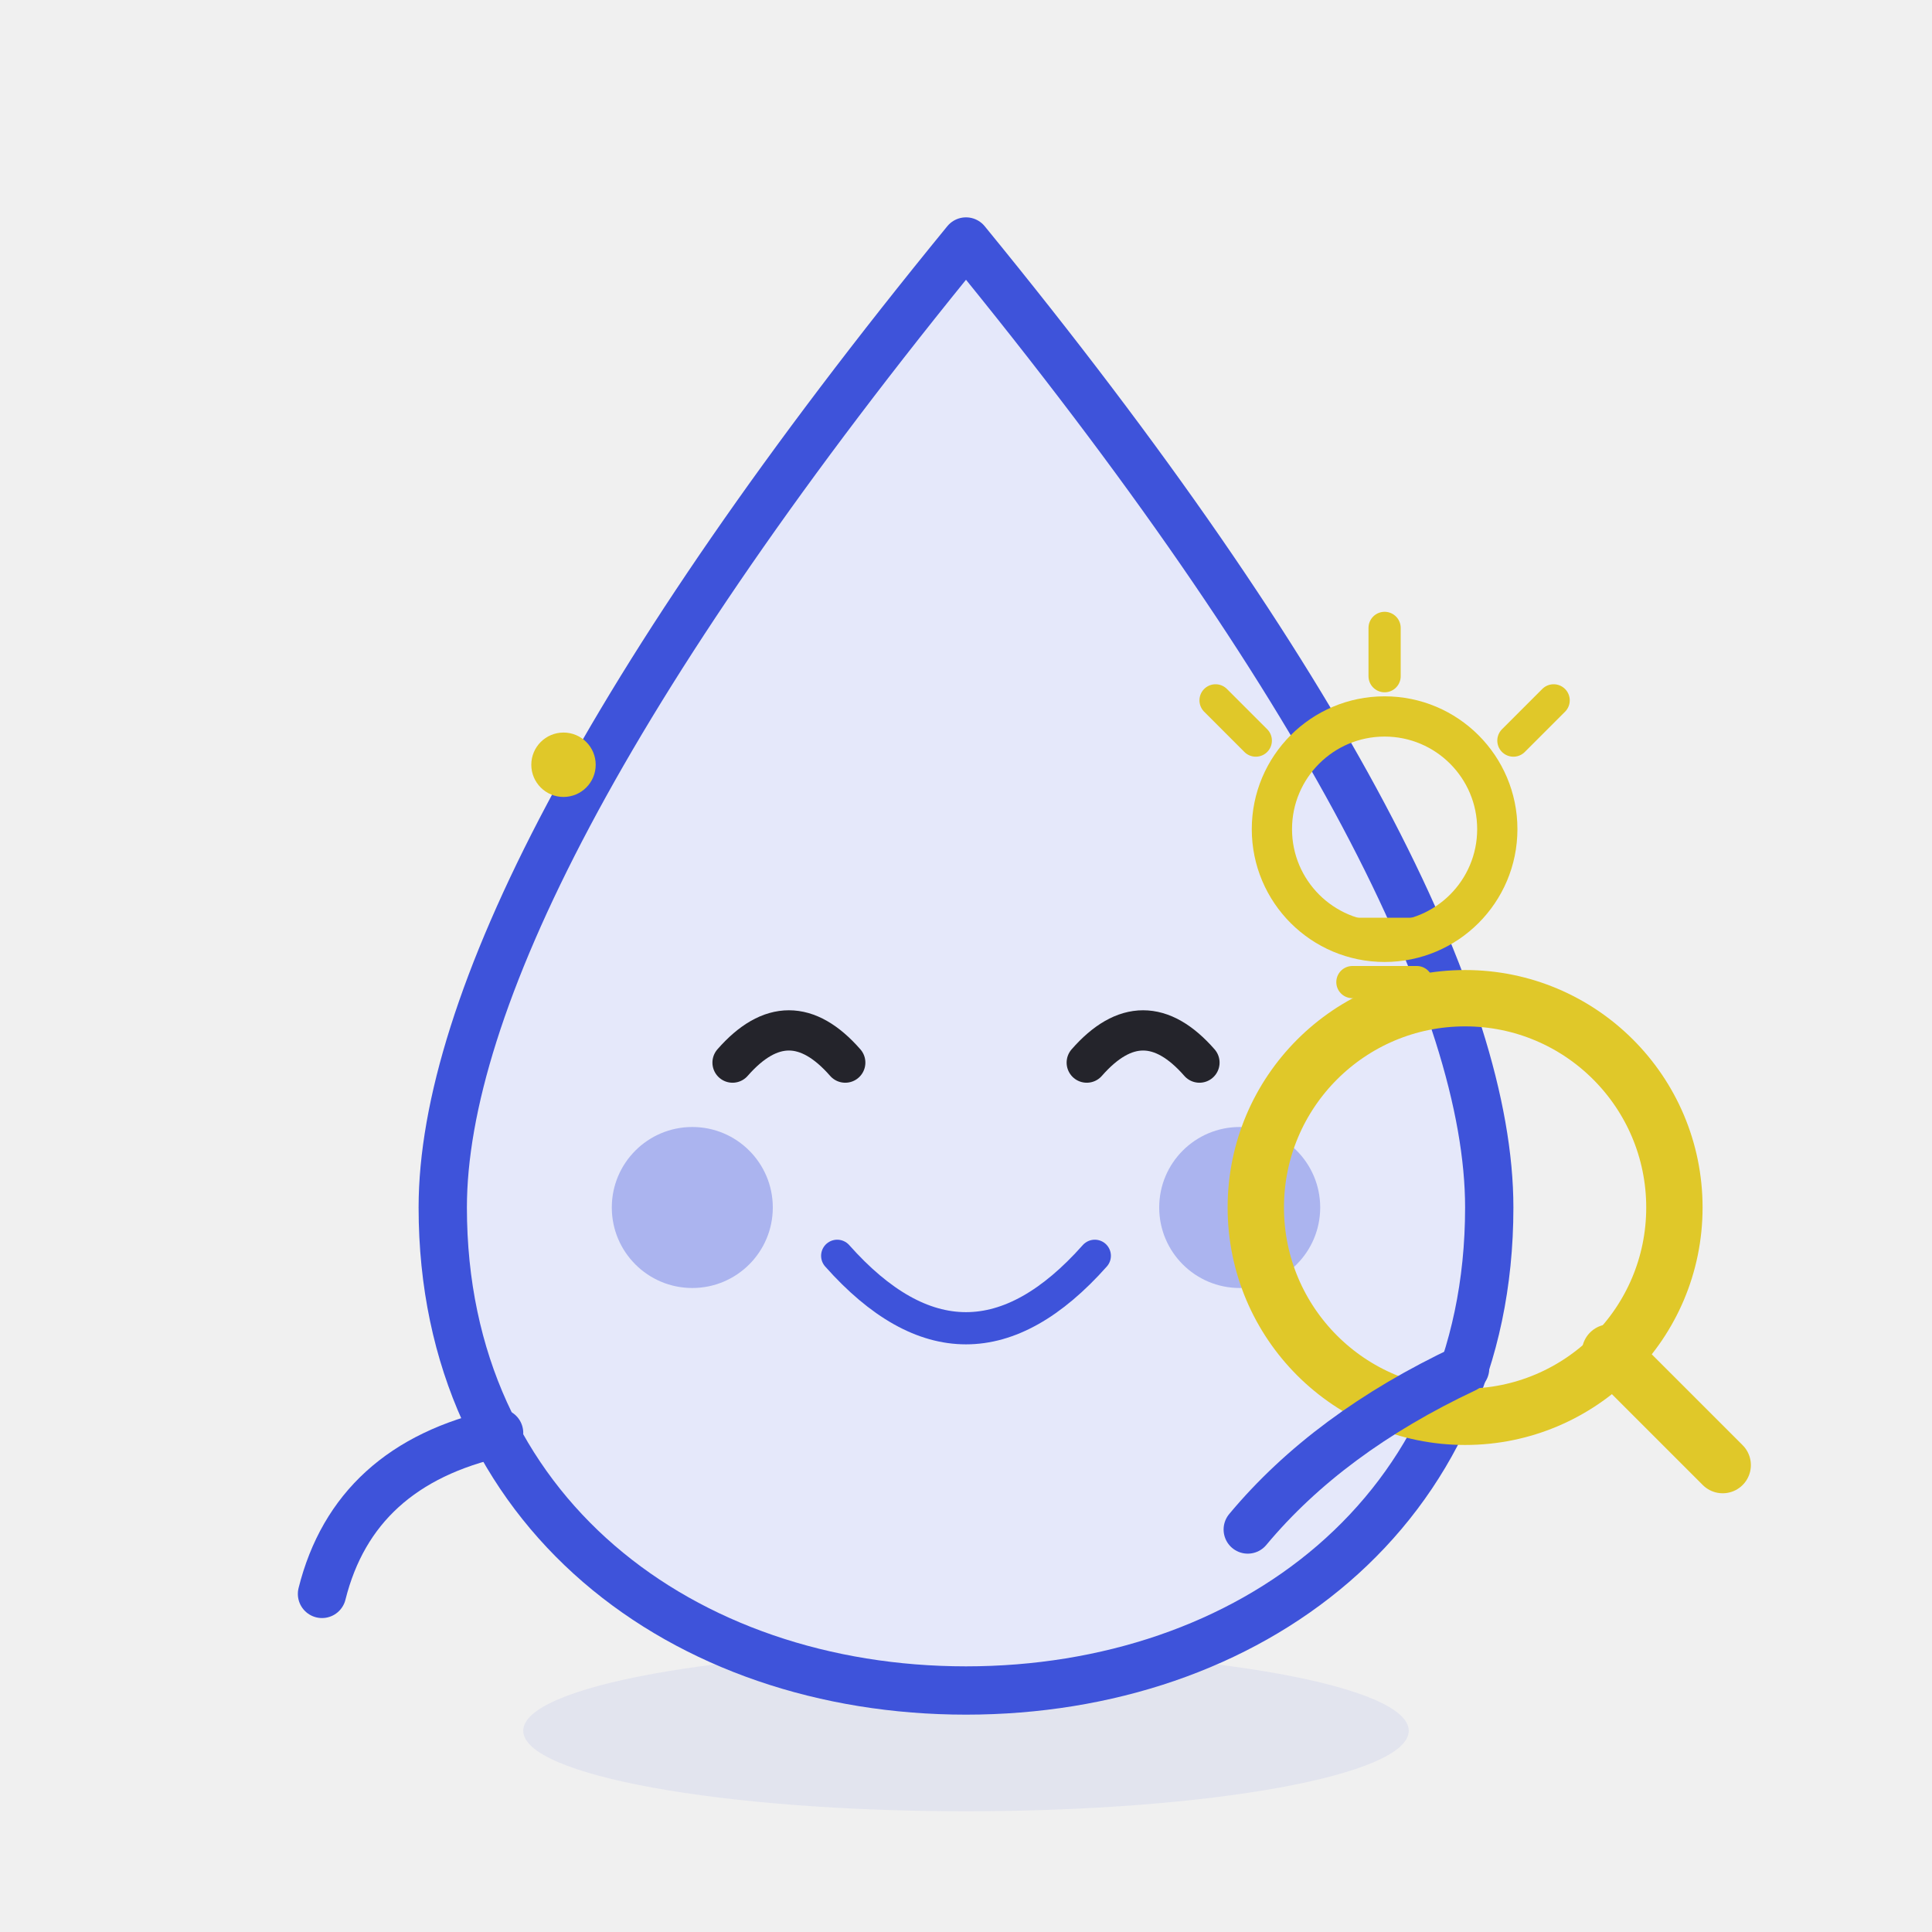
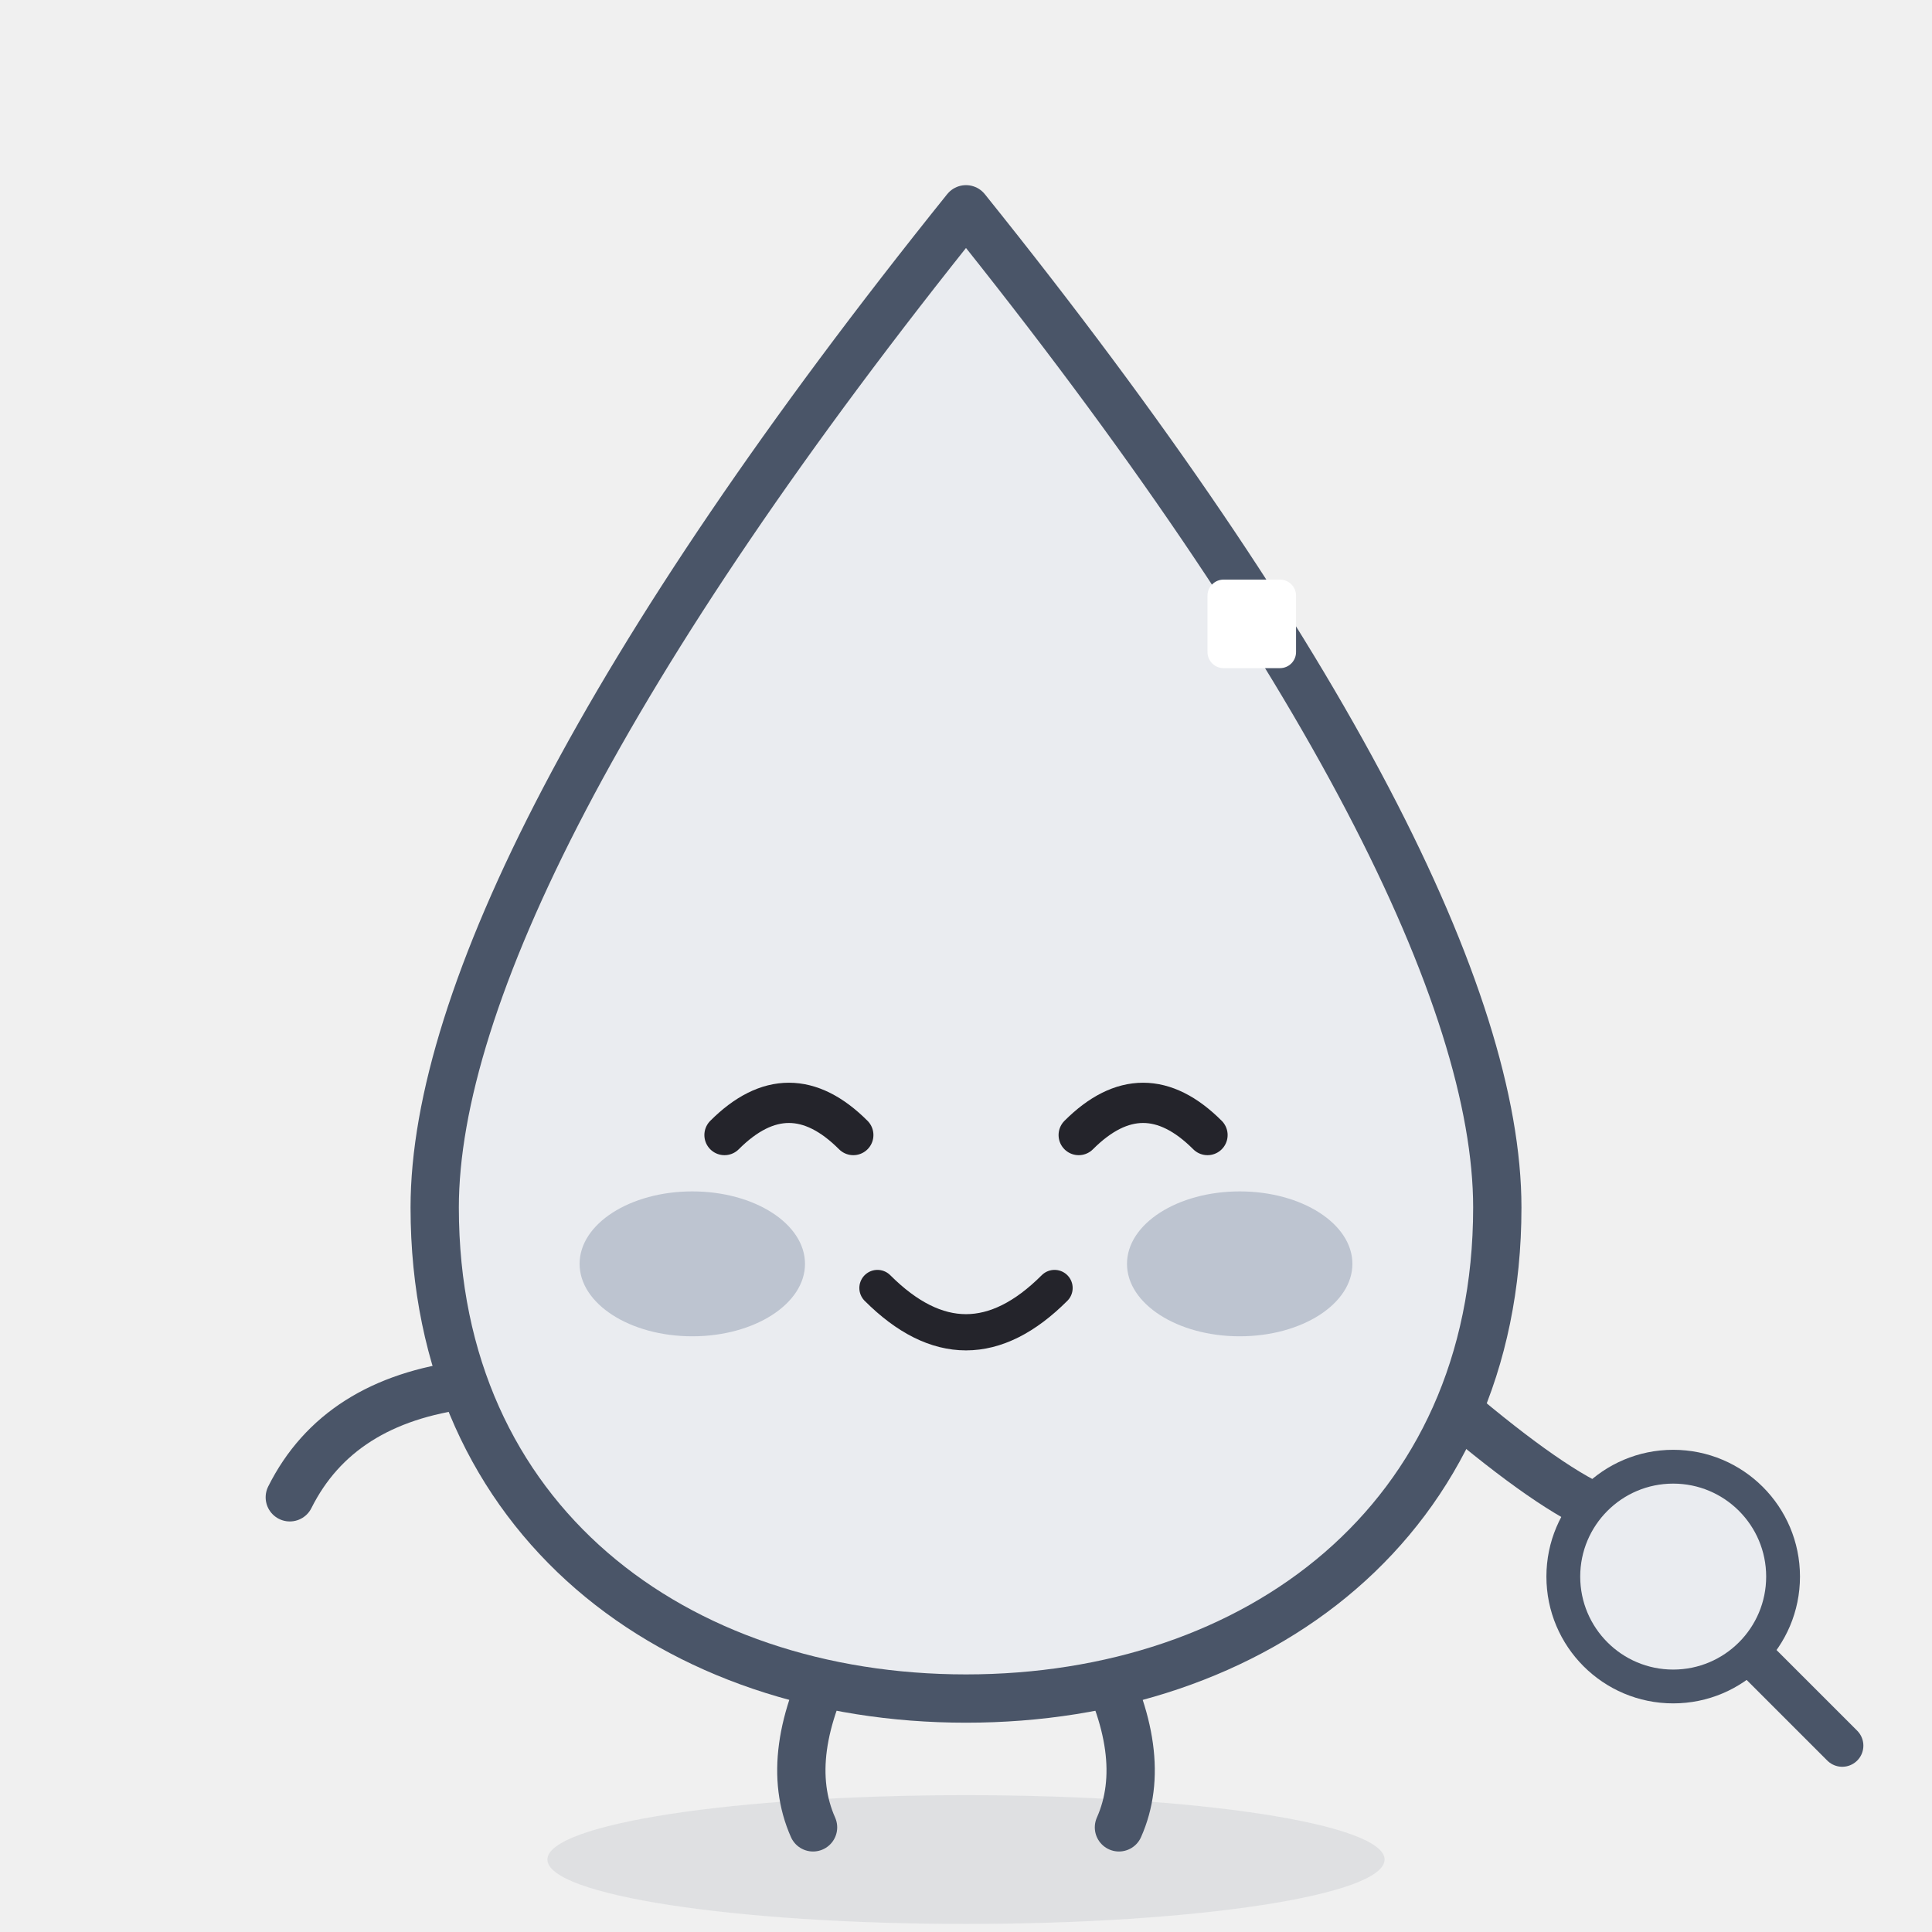
<svg xmlns="http://www.w3.org/2000/svg" viewBox="0 0 240 240" role="img" aria-label="マスコットキャラクター デンミンちゃん(リサーチポーズ)">
-   <ellipse cx="120" cy="215" rx="55" ry="10" fill="#3e53da" opacity="0.08" />
-   <path d="M120 30 C 165 85, 185 125, 185 150 C 185 188, 155 210, 120 210 C 85 210, 55 188, 55 150 C 55 125, 75 85, 120 30 Z" fill="#e5e8fa" stroke="#3e53da" stroke-width="6" stroke-linejoin="round" />
-   <circle cx="86" cy="150" r="10" fill="#3e53da" opacity="0.35" />
-   <circle cx="154" cy="150" r="10" fill="#3e53da" opacity="0.35" />
-   <path d="M91 132 Q98 124 105 132" stroke="#24242b" stroke-width="5" fill="none" stroke-linecap="round" />
-   <path d="M135 132 Q142 124 149 132" stroke="#24242b" stroke-width="5" fill="none" stroke-linecap="round" />
-   <path d="M104 156 Q120 174 136 156" stroke="#3e53da" stroke-width="4" fill="none" stroke-linecap="round" />
-   <circle cx="172" cy="103" r="14" fill="none" stroke="#e0c829" stroke-width="5" />
-   <path d="M166 116 L178 116" stroke="#e0c829" stroke-width="4" stroke-linecap="round" />
-   <path d="M168 122 L176 122" stroke="#e0c829" stroke-width="4" stroke-linecap="round" />
-   <path d="M172 84 L172 78" stroke="#e0c829" stroke-width="4" stroke-linecap="round" />
-   <path d="M156 92 L151 87" stroke="#e0c829" stroke-width="4" stroke-linecap="round" />
-   <path d="M188 92 L193 87" stroke="#e0c829" stroke-width="4" stroke-linecap="round" />
-   <circle cx="70" cy="95" r="4" fill="#e0c829" />
-   <circle cx="182" cy="150" r="26" fill="none" stroke="#e0c829" stroke-width="7" />
-   <line x1="200" y1="168" x2="214" y2="182" stroke="#e0c829" stroke-width="7" stroke-linecap="round" />
-   <path d="M155 190 q10 -12 27 -20" stroke="#3e53da" stroke-width="6" fill="none" stroke-linecap="round" />
-   <path d="M62 178 q-18 4 -22 20" stroke="#3e53da" stroke-width="6" fill="none" stroke-linecap="round" />
+   <ellipse cx="120" cy="231" rx="52" ry="8" fill="#4a5568" opacity="0.10" />
+   <path d="M104 205 q-7 13 -3 22" stroke="#4a5568" stroke-width="6" fill="none" stroke-linecap="round" />
+   <path d="M136 205 q7 13 3 22" stroke="#4a5568" stroke-width="6" fill="none" stroke-linecap="round" />
+   <path d="M58 172 q-16 2 -22 14" stroke="#4a5568" stroke-width="6" fill="none" stroke-linecap="round" />
+   <path d="M182 176 q12 10 18 12" stroke="#4a5568" stroke-width="6" fill="none" stroke-linecap="round" />
+   <path d="M120 26 C 165 82, 186 124, 186 150 C 186 189, 156 211, 120 211 C 84 211, 54 189, 54 150 C 54 124, 75 82, 120 26 Z" fill="#eaecf0" stroke="#4a5568" stroke-width="6" stroke-linejoin="round" />
+   <rect x="150" y="72" width="11" height="11" rx="2" fill="#ffffff" />
+   <ellipse cx="86" cy="157" rx="14" ry="9" fill="#bdc4d0" />
+   <ellipse cx="154" cy="157" rx="14" ry="9" fill="#bdc4d0" />
+   <path d="M90 141 Q98 133 106 141" stroke="#24242b" stroke-width="5" fill="none" stroke-linecap="round" />
+   <path d="M134 141 Q142 133 150 141" stroke="#24242b" stroke-width="5" fill="none" stroke-linecap="round" />
+   <path d="M109 160 Q120 171 131 160" stroke="#24242b" stroke-width="4.5" fill="none" stroke-linecap="round" />
+   <g transform="translate(190 178) scale(1.05)">
+     <circle cx="17" cy="17" r="13" fill="#eaecf0" stroke="#4a5568" stroke-width="4" />
+     <path d="M27 27 L37 37" stroke="#4a5568" stroke-width="5" stroke-linecap="round" />
+   </g>
</svg>
